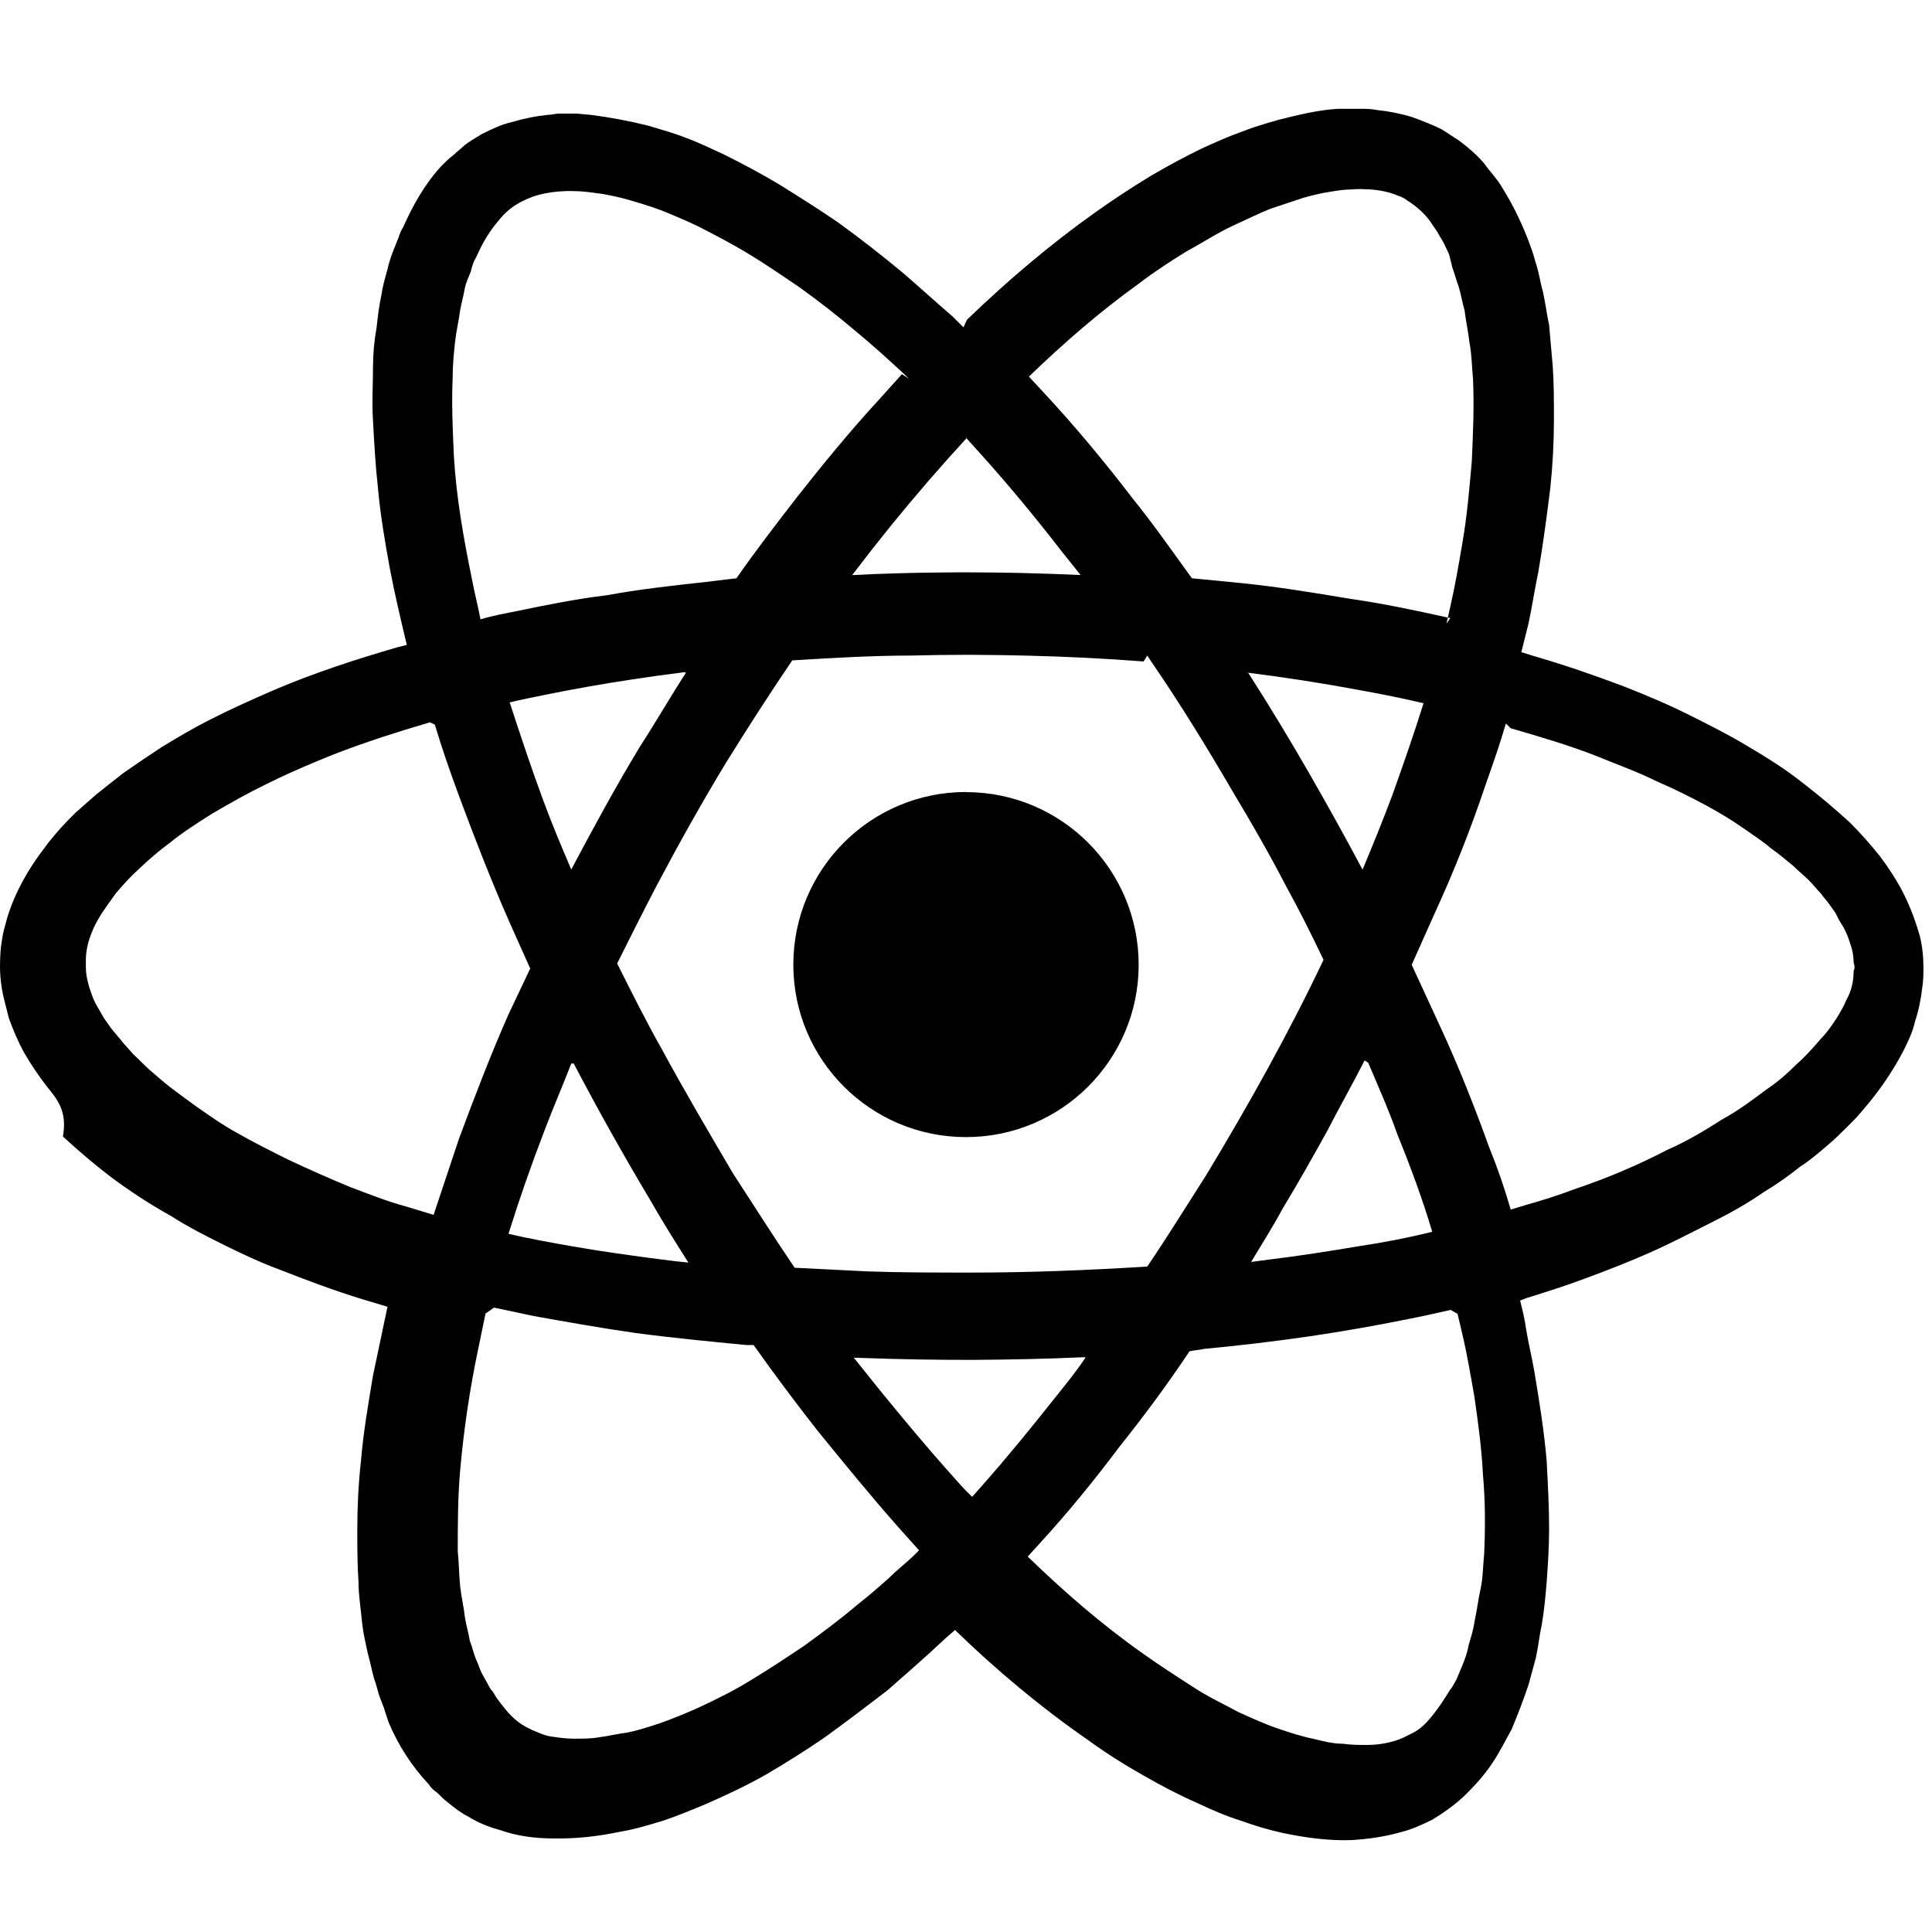
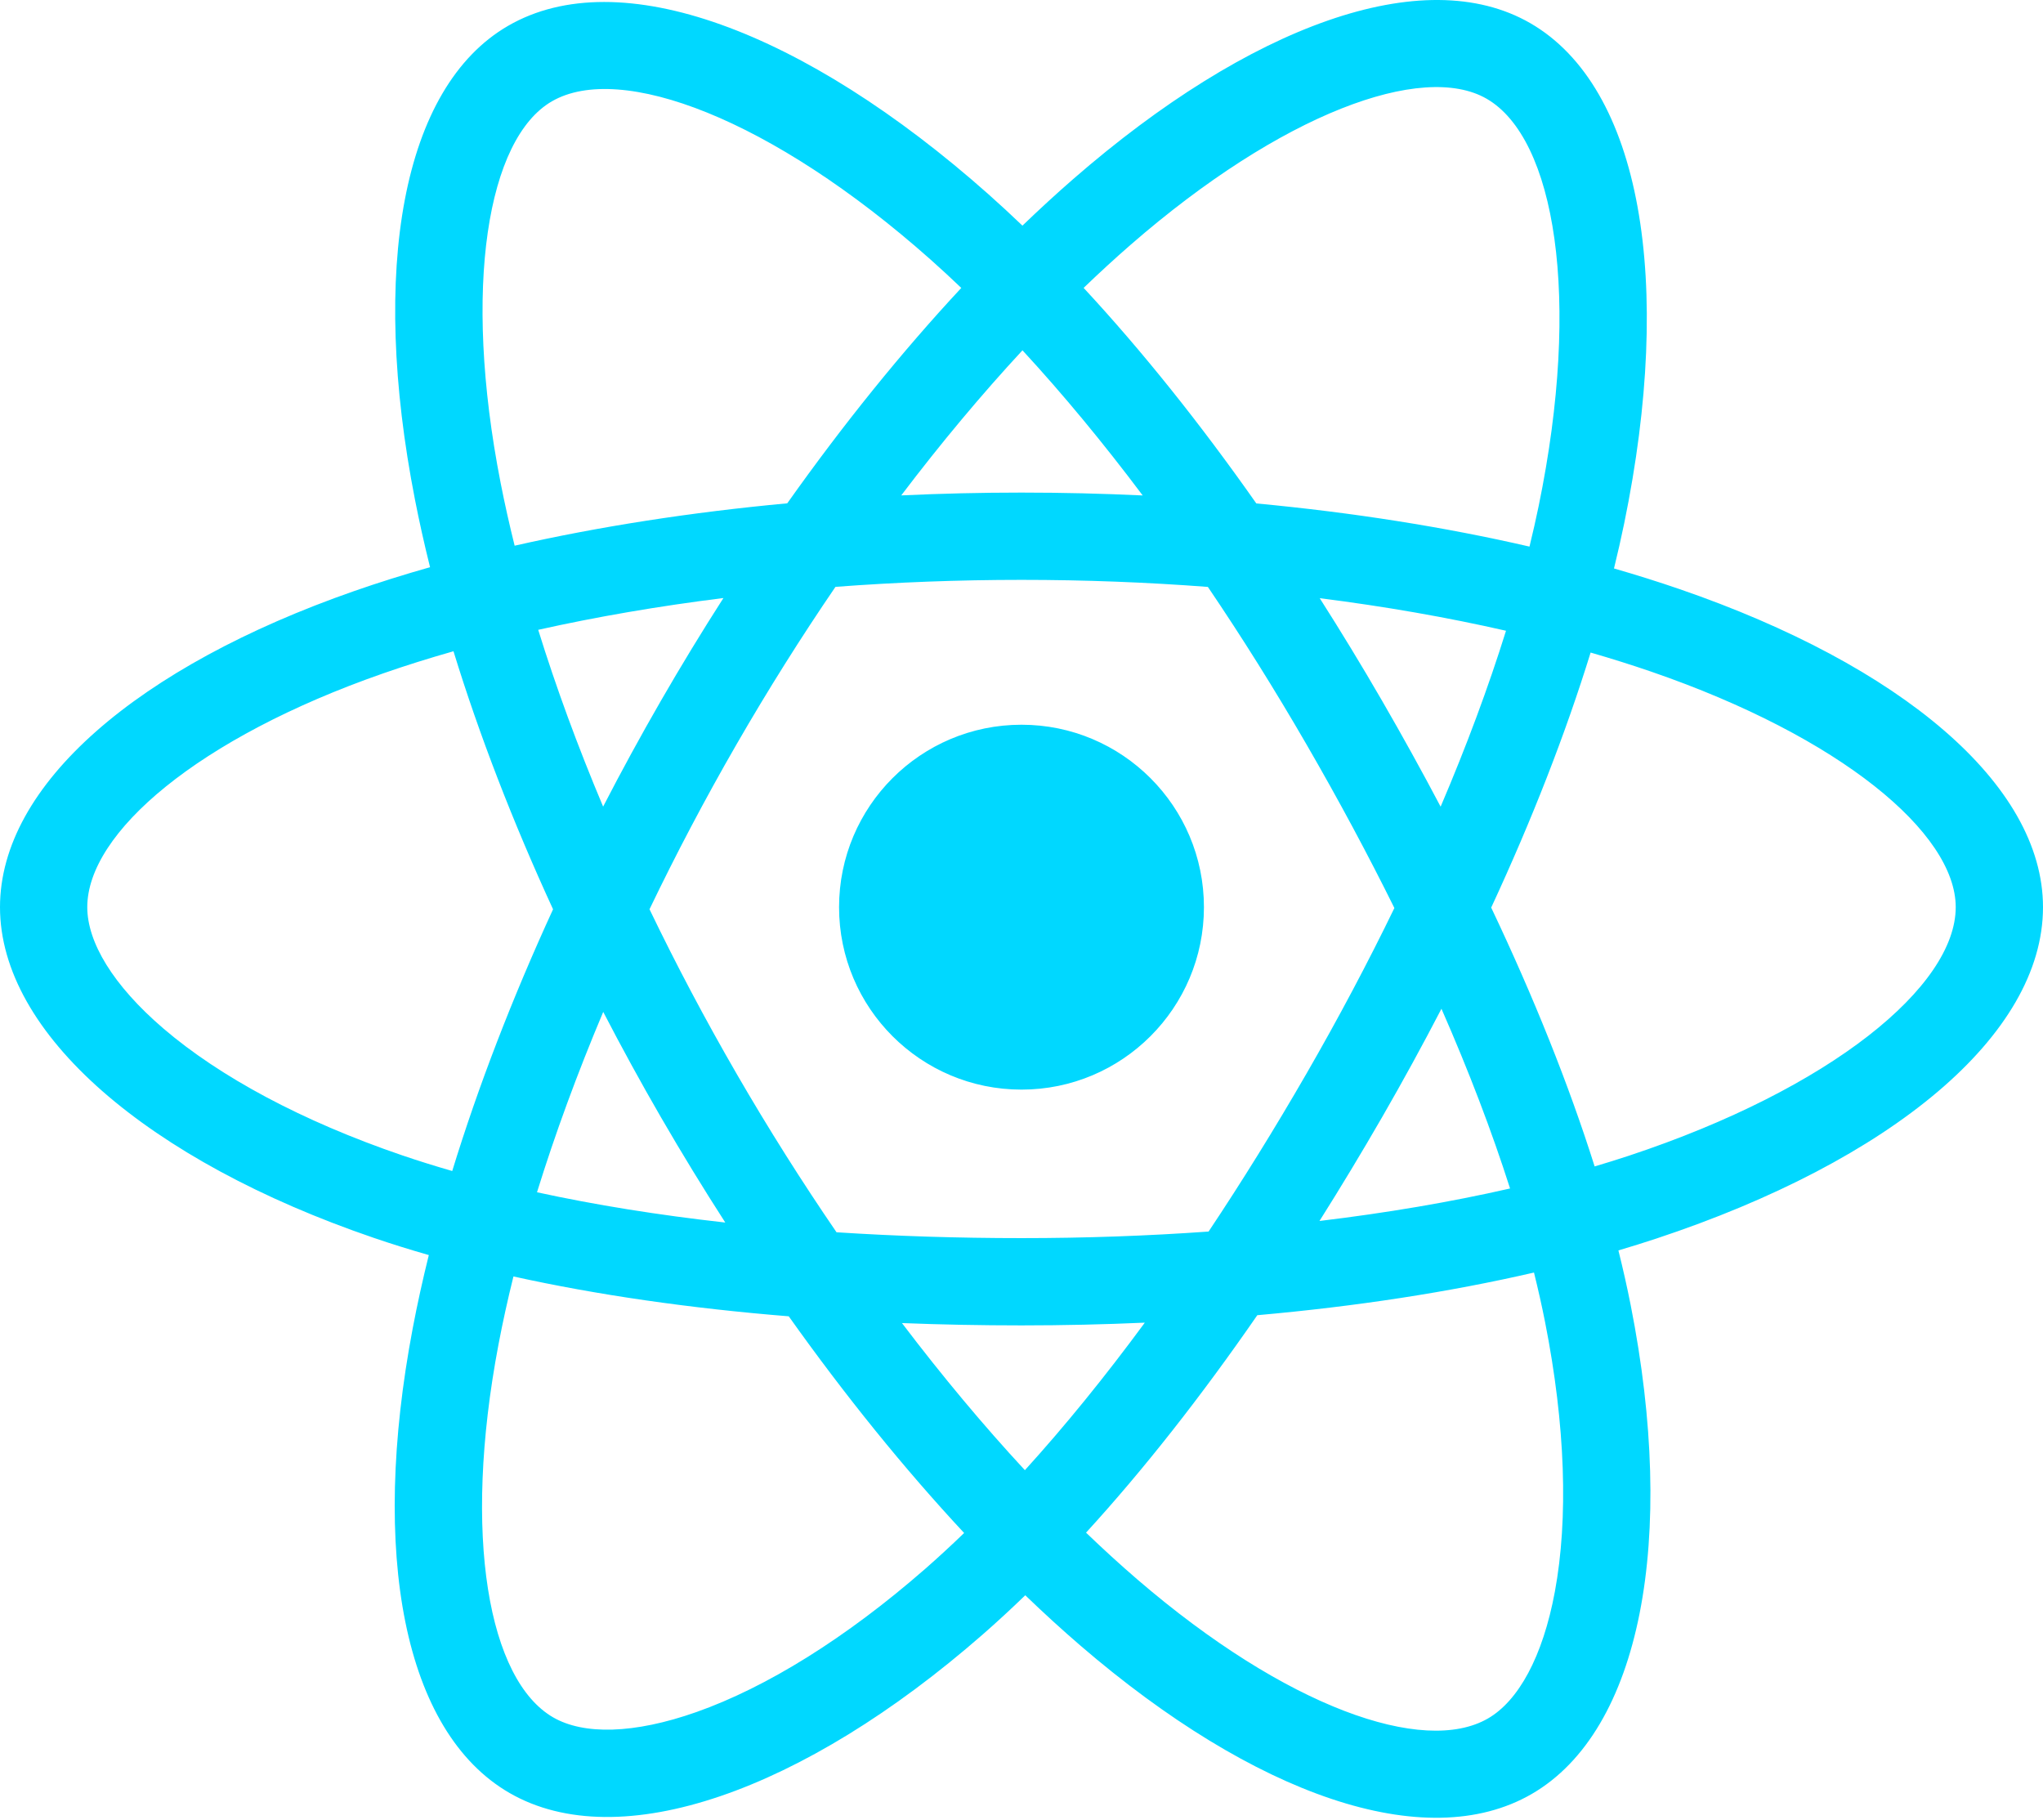
- <svg xmlns="http://www.w3.org/2000/svg" viewBox="0 0 16 16" fill-rule="evenodd" clip-rule="evenodd" stroke-linejoin="round" stroke-miterlimit="1.414">
-   <path d="M8.007 2.65l.007-.008c.333-.32.685-.62 1.062-.887.148-.105.3-.205.457-.3.136-.08.275-.155.417-.224.11-.05.22-.1.333-.14.1-.04.205-.07.31-.1.16-.04.322-.08.487-.09h.182c.047 0 .094 0 .14.01.1.01.2.03.297.06.08.03.16.06.24.1.05.03.09.06.14.09.08.06.15.12.21.19.05.07.11.13.15.2.1.16.18.33.24.5.02.05.03.1.05.16.02.07.03.14.05.21.02.09.03.18.05.27l.03.34c.01.14.01.29.01.44 0 .19-.01.38-.03.57-.03.24-.06.47-.1.7-.03.14-.05.28-.08.42l-.06.24.13.04c.24.07.47.15.71.24.18.07.37.15.55.24.16.08.32.16.47.25.17.1.33.2.48.32.13.1.26.21.38.32.09.09.17.18.25.28.06.08.12.17.17.26.07.13.12.26.16.4.02.08.03.17.03.26 0 .05 0 .11-.01.17-.01.09-.03.19-.06.28-.02.09-.06.17-.1.25-.09.17-.2.33-.33.48-.04.05-.08.09-.12.13-.06.06-.11.11-.17.16-.07.06-.15.13-.23.18-.1.08-.2.15-.3.21-.13.09-.27.17-.41.24-.18.09-.35.18-.53.26-.18.08-.36.15-.55.22-.16.06-.32.11-.48.16l-.05.02c.02.08.04.16.05.24.02.12.05.24.07.36.04.24.08.49.1.73.01.19.02.38.02.56 0 .15-.01.3-.02.44-.01.12-.02.23-.04.35-.02.09-.03.19-.05.28l-.06.22c-.04.12-.09.25-.14.37-.05.09-.1.19-.16.28-.06.09-.13.17-.21.25-.09.09-.19.16-.29.22-.08.04-.17.08-.25.1-.14.04-.28.06-.42.068-.19.006-.38-.02-.57-.06-.12-.027-.23-.06-.34-.1-.13-.04-.25-.094-.37-.15-.15-.066-.29-.14-.43-.22-.16-.09-.32-.19-.47-.3-.39-.27-.76-.58-1.1-.91l-.08.07c-.16.15-.32.29-.48.43-.17.13-.34.26-.52.39-.16.11-.32.21-.49.31-.16.09-.33.17-.49.24-.12.05-.24.1-.36.14-.12.036-.23.07-.35.09-.19.04-.37.06-.56.056-.15 0-.3-.02-.44-.07-.09-.024-.18-.06-.26-.11-.06-.03-.11-.07-.16-.11-.04-.03-.07-.06-.1-.09-.03-.02-.05-.04-.07-.07-.14-.15-.25-.32-.33-.51l-.03-.09c-.01-.04-.03-.08-.04-.11-.02-.05-.03-.11-.05-.16-.02-.07-.03-.13-.05-.2-.02-.09-.04-.174-.05-.263-.01-.11-.03-.23-.03-.34-.01-.15-.01-.29-.01-.44 0-.19.01-.38.03-.56.02-.24.06-.47.1-.71l.12-.57-.2-.06c-.24-.073-.47-.16-.7-.25-.16-.06-.31-.13-.47-.21-.14-.07-.28-.14-.42-.23-.18-.1-.347-.21-.508-.33-.13-.1-.26-.21-.39-.33C.56 9.2.47 9.1.39 9 .32 8.91.257 8.817.2 8.718c-.05-.09-.09-.186-.126-.284C.064 8.39.05 8.344.04 8.3.015 8.208.002 8.113 0 8.018c0-.06.002-.12.008-.178.006-.044.013-.09.023-.133L.06 7.6c.064-.21.175-.406.31-.58.018-.026.037-.05.057-.074.026-.032.053-.063.08-.093.038-.042.077-.082.118-.122l.17-.15c.075-.06.15-.12.228-.18.1-.07.204-.14.31-.21.13-.08.266-.16.404-.23.176-.09.356-.17.54-.25.33-.14.668-.25 1.012-.35l.08-.02c-.05-.21-.1-.42-.14-.63-.04-.22-.08-.45-.1-.68-.02-.18-.03-.36-.04-.55-.01-.14 0-.29 0-.44 0-.11.01-.22.03-.33.01-.09.02-.18.04-.27.01-.07.03-.14.05-.21.01-.05.03-.11.05-.16l.04-.1c.01-.03.02-.06.04-.09.08-.18.18-.36.32-.51.03-.03.06-.06.1-.09.03-.03.06-.05.09-.08.04-.03.09-.06.14-.09.08-.04.16-.08.25-.1.1-.03.2-.05.3-.06.03 0 .06-.01.09-.01h.15l.11.01c.16.02.32.05.48.09.1.03.21.06.31.1.11.04.21.09.32.14.16.08.31.16.46.25.16.1.32.2.48.31.18.13.36.27.54.42.14.12.27.24.41.36l.09.09zm4.007 8.198c-.117.027-.235.053-.353.076-.27.055-.54.102-.81.142-.29.042-.58.077-.88.105-.04.01-.08.01-.12.02-.18.27-.38.54-.58.79-.21.28-.43.55-.66.8l-.1.11c.3.29.61.56.95.8.14.1.28.19.42.28.12.08.25.14.38.21.11.05.22.1.34.14.09.03.18.06.28.08.08.02.16.04.24.04.07.01.14.01.2.01.1 0 .21-.02.3-.06l.08-.04c.06-.03.11-.08.15-.13.06-.07.11-.15.16-.23.02-.02.03-.05.05-.08l.05-.12c.02-.05.04-.1.05-.16.02-.07.04-.13.05-.2.02-.09.03-.18.05-.27.02-.09.02-.19.03-.29.01-.22.01-.44-.01-.66-.01-.21-.04-.43-.07-.64-.03-.17-.06-.35-.1-.52l-.04-.17zm-7.993.03l-.06.29c-.07.332-.12.668-.15 1.007-.02.224-.02.45-.02.674.01.09.01.19.02.29.01.09.03.17.04.26.01.06.03.13.04.19.02.05.03.1.05.15.02.04.03.08.05.12l.05.09c.01.02.02.04.04.06l.03.05.03.04c.06.08.12.15.21.2l.06.03c.05.02.09.04.14.05.07.01.13.02.2.02s.14 0 .2-.01c.08-.01.16-.03.24-.04.1-.02.19-.05.28-.08.11-.04.21-.08.32-.13.15-.07.29-.14.42-.22.15-.09.3-.19.45-.29.15-.11.3-.22.44-.34.09-.07.17-.14.26-.22.07-.07.15-.13.22-.2l.03-.03-.17-.19c-.23-.26-.45-.53-.67-.8-.18-.23-.36-.47-.53-.71h-.06c-.31-.03-.62-.06-.92-.1-.28-.04-.56-.09-.84-.14l-.33-.07zm4.95.362c-.3.014-.61.02-.92.022-.29 0-.58-.004-.88-.015l-.1-.003.21.262c.2.246.4.486.61.72.05.057.1.114.16.17l.08-.09c.21-.237.41-.483.61-.735.08-.1.17-.21.25-.33zm.5-5.762c-.31-.024-.63-.04-.95-.048-.15-.004-.3-.006-.46-.007h-.07c-.15 0-.29.002-.44.006-.33 0-.66.02-.99.04-.19.28-.37.56-.55.85-.2.33-.39.67-.57 1.01-.11.21-.22.43-.33.65.12.24.24.48.37.71.19.35.39.69.59 1.03.17.26.34.53.51.78l.6.03c.29.01.57.01.86.01.49 0 .98-.02 1.46-.05.17-.25.33-.51.49-.76.35-.58.68-1.17.97-1.78-.1-.21-.2-.41-.31-.61-.14-.27-.29-.53-.44-.78-.21-.36-.43-.72-.67-1.07l-.04-.06zm-4.74 3.33c-.07.18-.15.366-.22.55-.11.285-.21.572-.3.86.17.04.35.072.52.102.25.044.51.08.76.112.07.01.14.017.21.024-.11-.173-.22-.348-.32-.524-.22-.368-.43-.744-.63-1.125zm6.57-.026c-.1.197-.21.39-.31.585-.12.216-.24.43-.37.644-.08.15-.17.29-.26.44l.15-.02c.25-.03.5-.07.74-.11.2-.03.41-.07.61-.12-.08-.27-.18-.54-.29-.81-.07-.2-.16-.4-.24-.59zm-7.74-2.8l-.22.066c-.24.075-.49.16-.72.258-.14.058-.28.12-.42.19-.15.073-.29.152-.44.24-.12.075-.25.158-.36.248-.09.066-.17.136-.25.212-.07.063-.13.13-.19.2-.04.055-.08.11-.12.17-.03.05-.06.1-.08.154-.03.073-.05.15-.05.23v.06c0 .088.03.176.06.257l.02.043.03.052.04.07.06.085.08.096c.03.04.07.078.1.115.05.046.09.09.14.134.06.05.11.097.17.143.08.06.16.12.24.176.1.07.2.14.31.2.14.08.28.15.42.22.17.08.35.16.52.23.16.06.31.12.46.16l.23.07.21-.63c.13-.35.26-.69.41-1.03l.18-.38-.17-.38c-.15-.34-.29-.7-.42-1.05-.07-.19-.14-.39-.2-.59zm8.91.01c-.05.172-.11.343-.17.513-.12.358-.26.712-.42 1.06l-.19.425.24.52c.15.325.28.654.4.987.07.172.13.346.18.52l.12-.036c.14-.04.27-.08.4-.13.27-.09.53-.2.78-.33.16-.07.31-.16.45-.25.13-.07.25-.16.37-.25.09-.06.17-.13.25-.21.07-.06.14-.14.2-.21.05-.05.09-.11.13-.17.03-.05.06-.1.08-.15.04-.07.06-.15.06-.24.01-.02.01-.04 0-.07 0-.05-.01-.11-.03-.16-.02-.07-.05-.13-.09-.19l-.03-.06-.05-.07c-.02-.03-.05-.06-.07-.09-.03-.03-.06-.07-.1-.11-.04-.04-.09-.08-.13-.12-.06-.05-.12-.1-.19-.15-.07-.06-.15-.11-.22-.16-.1-.07-.2-.13-.31-.19-.13-.07-.27-.14-.41-.2-.16-.08-.33-.14-.5-.21-.23-.09-.47-.16-.71-.23zM8 6.56c.79 0 1.43.64 1.43 1.43 0 .787-.64 1.427-1.43 1.427-.79 0-1.43-.64-1.43-1.428 0-.79.64-1.43 1.43-1.43zm2.336-.99c.176.274.345.554.508.837.15.262.298.527.44.795.085-.202.167-.406.245-.612.09-.253.18-.508.26-.766-.17-.04-.34-.075-.52-.107-.32-.06-.63-.108-.95-.148zm-4.67-.003c-.145.018-.288.038-.432.06-.245.037-.49.08-.733.13-.09.018-.19.038-.28.06.09.275.18.548.28.817.07.19.15.38.23.567.18-.34.37-.69.57-1.02.13-.2.25-.41.38-.61zm6.313-.402l.03-.133c.04-.174.07-.348.1-.524.04-.228.06-.46.08-.69.01-.225.02-.452.01-.678-.01-.102-.01-.205-.03-.306-.01-.09-.03-.177-.04-.264-.02-.068-.03-.135-.05-.2-.02-.05-.03-.1-.05-.15L12 2.104l-.037-.078c-.013-.024-.025-.048-.04-.07-.01-.02-.022-.04-.035-.058-.01-.013-.018-.027-.027-.04-.05-.08-.13-.15-.21-.2-.02-.017-.05-.03-.08-.04-.07-.03-.15-.044-.23-.05-.02 0-.04 0-.06-.002h-.02c-.02 0-.04 0-.07.003-.06 0-.12.01-.18.02-.07.01-.15.03-.22.05l-.27.09c-.1.04-.2.09-.31.14-.13.06-.25.14-.38.21-.13.08-.27.17-.4.27-.32.23-.62.49-.91.77l.13.14c.26.28.5.57.73.87.17.21.33.44.49.66l.41.04c.3.03.6.08.9.13.28.04.56.1.83.16zM7.53 3.137c-.015-.013-.03-.026-.043-.04-.13-.12-.262-.24-.4-.354-.15-.127-.307-.25-.468-.365-.15-.102-.29-.198-.44-.288-.13-.078-.27-.15-.4-.217-.1-.047-.2-.09-.3-.13-.09-.034-.19-.064-.28-.09-.07-.02-.14-.034-.21-.047-.07-.01-.13-.018-.19-.022l-.07-.002h-.01c-.02 0-.04 0-.06.002-.1.005-.2.023-.29.062-.03.013-.06.028-.09.046-.06.037-.11.084-.15.135-.06.07-.11.147-.15.228l-.04.084c-.02.03-.03.07-.04.11-.02.05-.04.09-.05.14-.01.06-.03.13-.04.19-.01.08-.03.16-.04.25-.01.09-.02.19-.02.29-.01.22 0 .44.01.66.02.34.08.68.15 1.02.02.11.05.22.07.33.1-.03.21-.05.31-.07.24-.05.49-.1.74-.13.27-.05.55-.08.82-.11l.25-.03c.16-.23.33-.45.5-.67.22-.28.45-.56.69-.82l.18-.2zm.478.488l-.163.18c-.214.24-.42.486-.618.738l-.17.22c.124-.007.247-.012.37-.015.16-.005.32-.007.48-.008h.116c.144 0 .288.002.432.005.165.004.33.01.494.017l-.16-.2c-.21-.272-.43-.538-.66-.794L8 3.625z" />
+ <svg xmlns="http://www.w3.org/2000/svg" width="256px" height="228px" viewBox="0 0 256 228" version="1.1" preserveAspectRatio="xMidYMid">
+   <g>
+     <path d="M210.483,73.824 C207.828,72.91 205.076,72.045 202.242,71.227 C202.708,69.326 203.136,67.45 203.516,65.606 C209.754,35.325 205.675,10.93 191.747,2.898 C178.392,-4.803 156.551,3.227 134.493,22.424 C132.372,24.27 130.245,26.224 128.118,28.272 C126.702,26.917 125.287,25.608 123.877,24.355 C100.759,3.829 77.587,-4.822 63.673,3.233 C50.33,10.957 46.379,33.89 51.995,62.588 C52.537,65.36 53.171,68.191 53.887,71.069 C50.608,72 47.442,72.992 44.413,74.048 C17.309,83.497 0,98.307 0,113.668 C0,129.533 18.582,145.446 46.812,155.095 C49.039,155.857 51.351,156.577 53.733,157.26 C52.96,160.373 52.288,163.423 51.723,166.398 C46.369,194.598 50.55,216.989 63.857,224.664 C77.601,232.59 100.669,224.443 123.13,204.809 C124.906,203.257 126.687,201.611 128.472,199.886 C130.786,202.114 133.095,204.222 135.393,206.2 C157.15,224.922 178.638,232.482 191.932,224.786 C205.663,216.837 210.126,192.783 204.332,163.518 C203.89,161.283 203.375,159 202.797,156.676 C204.417,156.197 206.007,155.702 207.557,155.188 C236.905,145.465 256,129.745 256,113.668 C256,98.251 238.132,83.342 210.483,73.824 L210.483,73.824 Z M204.118,144.808 C202.718,145.271 201.282,145.719 199.818,146.153 C196.578,135.896 192.206,124.99 186.855,113.721 C191.961,102.721 196.165,91.954 199.314,81.764 C201.933,82.522 204.474,83.321 206.924,84.164 C230.613,92.32 245.064,104.377 245.064,113.668 C245.064,123.564 229.458,136.411 204.118,144.808 L204.118,144.808 Z M193.604,165.642 C196.166,178.583 196.531,190.283 194.835,199.429 C193.31,207.648 190.244,213.127 186.452,215.322 C178.385,219.991 161.132,213.921 142.525,197.91 C140.392,196.074 138.244,194.115 136.088,192.04 C143.302,184.151 150.511,174.98 157.547,164.794 C169.923,163.696 181.615,161.9 192.218,159.449 C192.74,161.556 193.204,163.622 193.604,165.642 L193.604,165.642 Z M87.276,214.515 C79.394,217.298 73.116,217.378 69.321,215.19 C61.246,210.533 57.889,192.554 62.468,168.438 C62.993,165.676 63.617,162.839 64.337,159.939 C74.823,162.258 86.43,163.927 98.835,164.933 C105.919,174.9 113.336,184.061 120.811,192.083 C119.178,193.659 117.551,195.16 115.934,196.575 C106.001,205.257 96.048,211.417 87.276,214.515 L87.276,214.515 Z M50.349,144.747 C37.866,140.48 27.557,134.935 20.491,128.884 C14.141,123.447 10.936,118.048 10.936,113.668 C10.936,104.346 24.833,92.456 48.012,84.375 C50.825,83.394 53.769,82.47 56.824,81.602 C60.028,92.022 64.23,102.917 69.301,113.934 C64.164,125.115 59.902,136.183 56.667,146.726 C54.489,146.099 52.379,145.44 50.349,144.747 L50.349,144.747 Z M62.727,60.488 C57.916,35.9 61.111,17.353 69.152,12.698 C77.716,7.74 96.654,14.809 116.615,32.533 C117.891,33.666 119.172,34.851 120.456,36.078 C113.018,44.065 105.669,53.157 98.648,63.066 C86.608,64.182 75.083,65.974 64.487,68.375 C63.821,65.695 63.231,63.062 62.727,60.488 L62.727,60.488 Z M173.154,87.755 C170.621,83.38 168.02,79.108 165.369,74.952 C173.537,75.985 181.363,77.356 188.712,79.033 C186.506,86.104 183.756,93.497 180.519,101.077 C178.196,96.668 175.74,92.223 173.154,87.755 L173.154,87.755 Z M128.122,43.894 C133.166,49.359 138.218,55.46 143.187,62.08 C138.18,61.844 133.111,61.721 128,61.721 C122.937,61.721 117.906,61.841 112.93,62.074 C117.904,55.515 122.999,49.422 128.122,43.894 L128.122,43.894 Z M82.802,87.831 C80.272,92.218 77.861,96.639 75.575,101.069 C72.391,93.516 69.666,86.089 67.441,78.917 C74.745,77.283 82.534,75.946 90.65,74.933 C87.961,79.127 85.339,83.43 82.802,87.83 L82.802,87.831 L82.802,87.831 Z M90.883,153.183 C82.498,152.247 74.592,150.98 67.29,149.39 C69.551,142.091 72.335,134.505 75.588,126.79 C77.879,131.216 80.299,135.638 82.845,140.036 L82.846,140.036 C85.439,144.515 88.126,148.904 90.883,153.183 L90.883,153.183 Z M128.425,184.213 C123.241,178.621 118.071,172.434 113.022,165.78 C117.924,165.972 122.921,166.071 128,166.071 C133.218,166.071 138.376,165.953 143.453,165.727 C138.468,172.501 133.435,178.697 128.425,184.213 L128.425,184.213 Z M180.623,126.396 C184.045,134.195 186.929,141.741 189.219,148.916 C181.797,150.61 173.783,151.974 165.339,152.987 C167.997,148.776 170.62,144.43 173.198,139.961 C175.805,135.438 178.282,130.909 180.623,126.396 L180.623,126.396 Z M163.725,134.497 C159.723,141.436 155.614,148.059 151.444,154.312 C143.847,154.855 135.999,155.135 128,155.135 C120.033,155.135 112.284,154.887 104.822,154.403 C100.483,148.068 96.285,141.425 92.309,134.557 L92.31,134.557 C88.344,127.707 84.694,120.799 81.387,113.93 C84.693,107.046 88.334,100.13 92.277,93.293 L92.276,93.294 C96.229,86.439 100.39,79.828 104.689,73.533 C112.302,72.957 120.11,72.657 128,72.657 L128,72.657 C135.926,72.657 143.743,72.96 151.354,73.54 C155.587,79.789 159.72,86.378 163.689,93.235 C167.703,100.169 171.39,107.038 174.725,113.775 C171.4,120.628 167.721,127.567 163.725,134.497 L163.725,134.497 Z M186.285,12.373 C194.857,17.317 198.191,37.254 192.805,63.399 C192.461,65.067 192.075,66.766 191.654,68.488 C181.033,66.037 169.5,64.214 157.425,63.081 C150.391,53.064 143.102,43.957 135.785,36.073 C137.752,34.181 139.716,32.376 141.673,30.673 C160.572,14.226 178.237,7.732 186.285,12.373 L186.285,12.373 Z M128,90.808 C140.625,90.808 150.86,101.043 150.86,113.668 C150.86,126.293 140.625,136.528 128,136.528 C115.375,136.528 105.14,126.293 105.14,113.668 C105.14,101.043 115.375,90.808 128,90.808 L128,90.808 Z" fill="#00D8FF" />
+   </g>
</svg>
